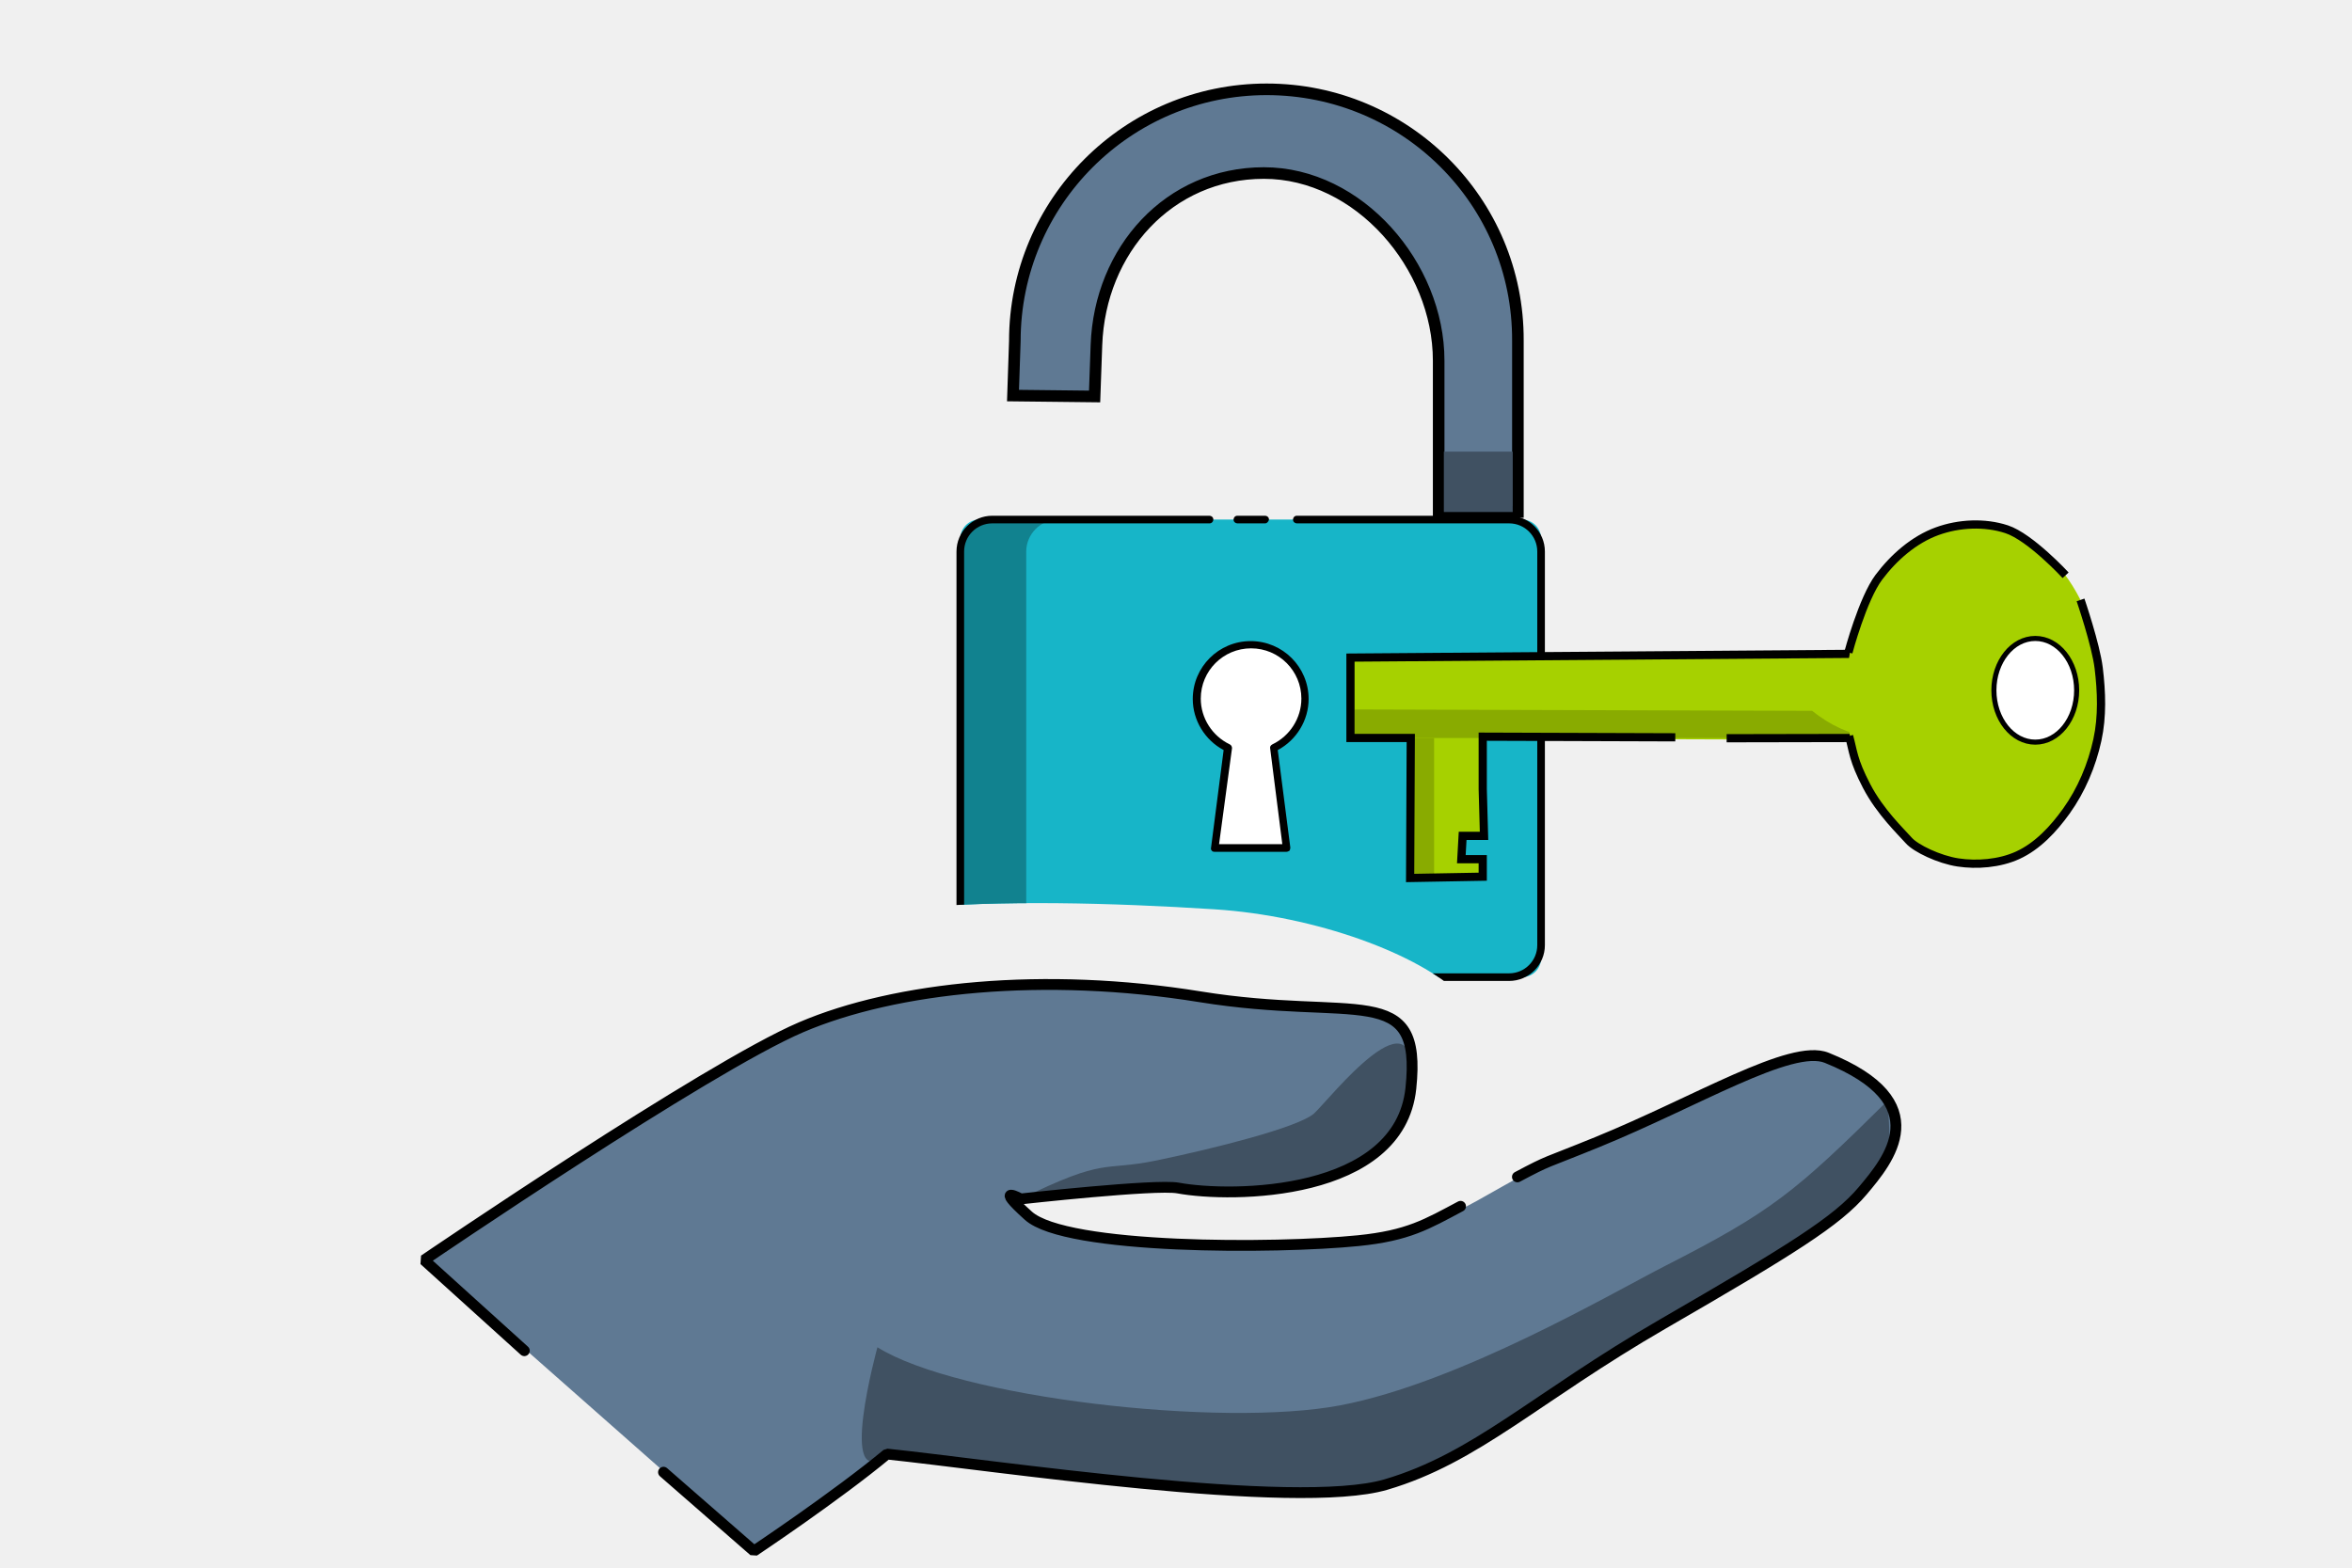
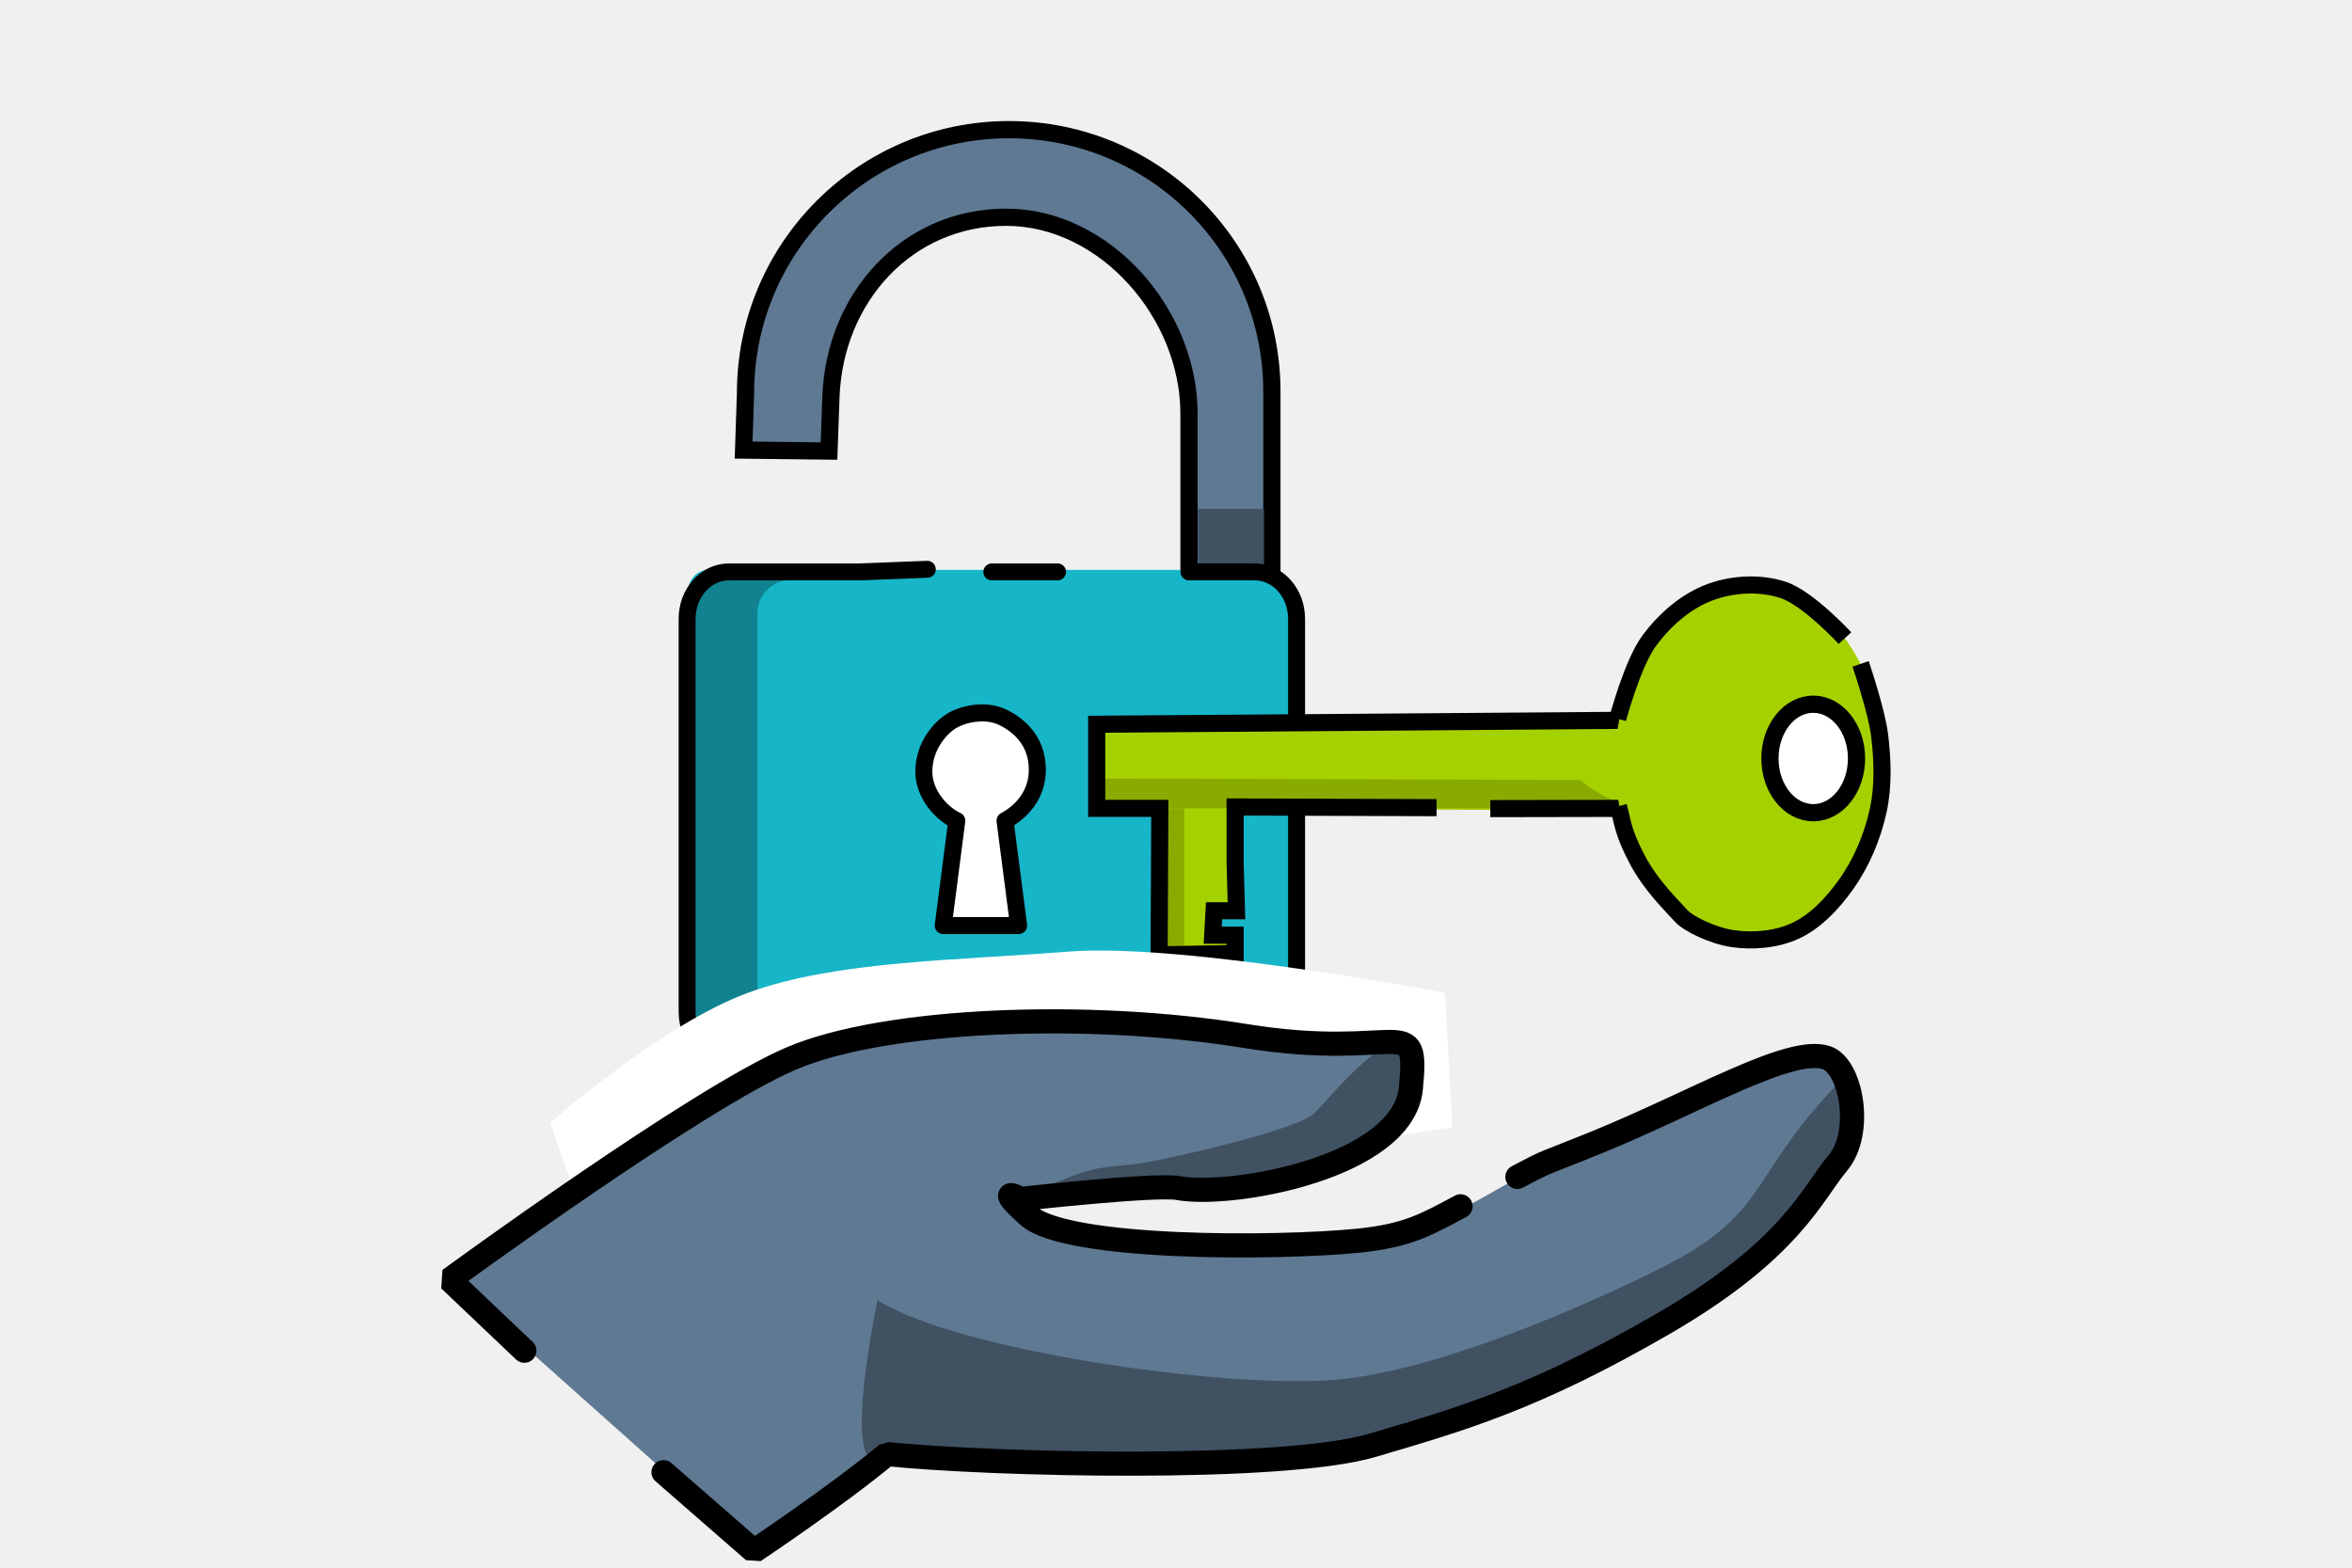
<svg xmlns="http://www.w3.org/2000/svg" version="1.1" id="Capa_1" x="0px" y="0px" viewBox="0 0 300 200" style="enable-background:new 0 0 300 200;" xml:space="preserve">
  <defs id="defs35">
    <clipPath clipPathUnits="userSpaceOnUse" id="clipPath989">
      <path id="path991" d="m 119.822,148.245 c 0,0 21.63,-1.89 37.667,-3.434 16.037,-1.544 37.027,-1.032 55.939,0.181 18.912,1.213 37.768,8.339 45.348,15.731 7.581,7.392 17.225,2.502 16.993,9.79 -0.698,12.482 128.193,-31.109 118.321,-37.921 2.1,-19.981 -15.821,-143.794 -44.57,-148.446 -28.749,-4.652 -187.927,-10.155 -205.379,-2.688 -17.451,7.467 -24.319,166.787 -24.319,166.787 z" style="fill:#ffffff;stroke:none;stroke-width:1.445px;stroke-linecap:butt;stroke-linejoin:miter;stroke-opacity:1" />
    </clipPath>
  </defs>
  <style type="text/css" id="style2">
	.st0{fill:#5F7993;}
	.st1{fill:#17B5C8;}
	.st2{fill:#11828F;}
	.st3{fill:#405162;}
	.st4{fill:#A6D100;}
	.st5{fill:#89AB00;}
	.st6{fill:#FFFFFF;}
	.st7{fill:none;stroke:#17B5C8;stroke-width:2;stroke-miterlimit:10;}
</style>
-   <path style="fill:#5f7993;stroke:none;stroke-width:1px;stroke-linecap:butt;stroke-linejoin:miter;stroke-opacity:1" d="m 54.094,160.756 42.073,37.123 c 0,0 10.524,-7.016 16.971,-12.374 13.164,1.359 52.142,7.272 63.64,3.889 11.497,-3.383 19.016,-11.05 35.355,-20.506 16.34,-9.456 22.183,-13.083 25.456,-16.971 3.272,-3.887 9.521,-11.279 -4.596,-16.971 -4.527,-1.825 -16.369,6.349 -29.291,10.773 -12.922,4.425 -17.672,11.278 -30.46,12.561 -10.49,1.053 -37.258,1.15 -42.073,-3.182 -4.608,-4.145 -0.969,-2.143 -0.969,-2.143 0,0 17.217,-1.918 20.061,-1.392 6.844,1.266 28.245,1.103 29.698,-12.728 1.454,-13.831 -6.97,-8.448 -26.87,-11.667 -19.9,-3.22 -38.832,-1.279 -50.912,3.889 -12.08,5.168 -48.083,29.698 -48.083,29.698 z" id="path844" />
-   <path style="fill:#405162;stroke:none;stroke-width:1px;stroke-linecap:butt;stroke-linejoin:miter;stroke-opacity:1" d="m 111.917,171.879 c 0,0 -5.226,18.984 1.221,13.626 13.164,1.359 52.142,7.272 63.64,3.889 11.497,-3.383 19.016,-11.05 35.355,-20.506 16.34,-9.456 22.183,-13.083 25.456,-16.971 3.272,-3.887 3.832,-3.26 3.154,-11.471 -11.777,11.656 -14.766,14.121 -28.291,21.023 -6.801,3.471 -26.286,14.913 -41.46,17.811 -15.173,2.898 -48.782,-0.95 -59.075,-7.402 z" id="path844-3" />
-   <path style="fill:#405162;stroke:none;stroke-width:1px;stroke-linecap:butt;stroke-linejoin:miter;stroke-opacity:1" d="m 130.199,152.955 c 0,0 17.217,-1.918 20.061,-1.392 6.844,1.266 28.245,1.103 29.698,-12.728 1.454,-13.831 -10.575,1.648 -12.349,3.218 -2.038,1.803 -12.922,4.503 -20.001,5.975 -7.079,1.472 -6.362,-0.505 -17.409,4.928 z" id="path844-6" />
-   <path style="fill:none;stroke:#000000;stroke-width:1.38;stroke-linecap:round;stroke-linejoin:bevel;stroke-opacity:1;stroke-miterlimit:4;stroke-dasharray:none" d="m 84.63,187.817 11.536,10.062 c 0,0 10.524,-7.016 16.971,-12.374 13.164,1.359 52.142,7.272 63.64,3.889 11.497,-3.383 19.016,-11.05 35.355,-20.506 16.34,-9.456 22.183,-13.083 25.456,-16.971 3.272,-3.887 9.521,-11.279 -4.596,-16.971 -4.527,-1.825 -16.642,5.618 -29.291,10.773 -6.961,2.837 -5.879,2.157 -10.155,4.427 m -7.25,3.75 c -4.276,2.271 -6.661,3.742 -13.054,4.384 -10.49,1.053 -37.258,1.15 -42.073,-3.182 -4.608,-4.145 -0.969,-2.143 -0.969,-2.143 0,0 17.217,-1.918 20.061,-1.392 6.844,1.266 28.245,1.103 29.698,-12.728 1.454,-13.831 -6.97,-8.448 -26.87,-11.667 -19.9,-3.22 -38.832,-1.279 -50.912,3.889 -12.08,5.168 -48.083,29.698 -48.083,29.698 l 12.786,11.562" id="path844-7" />
-   <g id="g1999" transform="matrix(0.6921928,0,0,0.6921928,7.154064,15.6415)" clip-path="url(#clipPath989)">
-     <path class="st4" d="m 191.369,50.478 0.338,-9.483 c 0.623,-17.489 13.355,-31.7 30.855,-31.7 17.5,0 32.207,17.072 32.207,34.572 v 27.9 h 14.6 v -31.6 c 0.1,-25.6 -20.7,-46.3 -46.3,-46.3 -25.6,0 -46.4,20.8 -46.4,46.4 l -0.338,10.042 z" id="path1118" style="fill:#5f7993;stroke:#000000;stroke-width:2.135;stroke-miterlimit:4;stroke-dasharray:none;stroke-opacity:1" />
-     <rect x="255.724" y="60.645" class="st5" width="12.688" height="11.122" id="rect1122" style="fill:#405162;stroke-width:0.913" />
-     <g transform="matrix(0.7022314,0,0,0.7022314,138.6719,17.75433)" id="g2488">
-       <path style="fill:#17b5c8" id="path1114" d="M 187.2,199 H 44.8 c -2.7,0 -5,-2.2 -5,-5 V 83.9 c 0,-2.7 2.2,-5 5,-5 h 142.4 c 2.7,0 5,2.2 5,5 V 194 c 0,2.8 -2.2,5 -5,5 z" class="st1" />
-       <path style="fill:#11828f" id="path1116" d="M 57.1,190.6 V 87.3 c 0,-4.6 3.8,-8.4 8.4,-8.4 H 48.2 c -4.6,0 -8.4,3.8 -8.4,8.4 v 103.3 c 0,4.6 3.8,8.4 8.4,8.4 h 17.3 c -4.6,0 -8.4,-3.7 -8.4,-8.4 z" class="st2" />
-       <g id="g1126" transform="translate(-34)">
-         <path id="path1124" d="M 217.8,200 H 82.2 c -5.2,0 -9.4,-4.2 -9.4,-9.4 V 87.3 c 0,-5.2 4.2,-9.4 9.4,-9.4 h 57 c 0.5,0 1,0.4 1,1 0,0.5 -0.4,1 -1,1 h -57 c -4.1,0 -7.4,3.3 -7.4,7.4 v 103.3 c 0,4.1 3.3,7.4 7.4,7.4 h 135.6 c 4.1,0 7.4,-3.3 7.4,-7.4 V 87.3 c 0,-4.1 -3.3,-7.4 -7.4,-7.4 h -55.7 c -0.5,0 -1,-0.4 -1,-1 0,-0.5 0.4,-1 1,-1 h 55.7 c 5.2,0 9.4,4.2 9.4,9.4 v 103.3 c 0,5.2 -4.2,9.4 -9.4,9.4 z" />
-       </g>
-       <g id="g1130" transform="translate(-34)">
-         <path id="path1128" d="m 153.8,79.9 h -7.3 c -0.5,0 -1,-0.4 -1,-1 0,-0.5 0.4,-1 1,-1 h 7.3 c 0.5,0 1,0.4 1,1 -0.1,0.5 -0.5,1 -1,1 z" />
-       </g>
-       <g id="g1144" transform="translate(-34)">
-         <path style="fill:#ffffff" id="path1140" d="m 164.2,125.9 c 0,-7.9 -6.4,-14.2 -14.2,-14.2 -7.9,0 -14.2,6.4 -14.2,14.2 0,5.7 3.3,10.6 8.2,12.9 l -3.4,26.3 h 18.9 l -3.4,-26.3 c 4.8,-2.3 8.1,-7.2 8.1,-12.9 z" class="st6" />
-         <path id="path1142" d="m 159.4,166.1 h -18.9 c -0.3,0 -0.6,-0.1 -0.7,-0.3 -0.2,-0.2 -0.3,-0.5 -0.2,-0.8 l 3.3,-25.6 c -4.9,-2.6 -8.1,-7.8 -8.1,-13.4 0,-8.4 6.8,-15.2 15.2,-15.2 8.4,0 15.2,6.8 15.2,15.2 0,5.6 -3.2,10.8 -8.1,13.4 l 3.3,25.6 c 0,0.3 -0.1,0.6 -0.2,0.8 -0.2,0.1 -0.5,0.3 -0.8,0.3 z m -17.7,-2 h 16.6 l -3.2,-25.2 c -0.1,-0.4 0.2,-0.8 0.6,-1 4.6,-2.2 7.6,-6.9 7.6,-12 0,-7.3 -5.9,-13.2 -13.2,-13.2 -7.3,0 -13.2,5.9 -13.2,13.2 0,5.1 3,9.8 7.6,12 0.4,0.2 0.6,0.6 0.6,1 z" />
-       </g>
+   <g transform="matrix(0.7242515,0,0,0.7242515,41.78818,8.575167)" id="g2163">
+     <path class="st4" d="m 88.3,67.611 0.338,-9.483 c 0.623,-17.489 13.355,-31.7 30.855,-31.7 C 136.993,26.428 151.7,43.5 151.7,61 v 27.9 h 14.6 V 57.3 C 166.4,31.7 145.6,11 120,11 94.4,11 73.6,31.8 73.6,57.4 l -0.338,10.042 z" id="path1118" style="fill:#5f7993;stroke:#000000;stroke-width:3.035;stroke-miterlimit:4;stroke-dasharray:none;stroke-opacity:1" />
+     <rect x="153.31" y="77.778" class="st5" width="11.598" height="11.122" id="rect1122" style="fill:#405162;stroke-width:0.873" />
+     <path style="fill:#17b5c8;stroke-width:0.573;stroke-miterlimit:4;stroke-dasharray:none" id="path1114" d="M 185.699,199 H 44.749 C 42.077,199 39.8,196.755 39.8,193.897 V 81.52 c 0,-2.756 2.178,-5.103 4.949,-5.103 h 140.95 c 2.672,0 4.949,2.245 4.949,5.103 V 193.897 c 0,2.858 -2.178,5.103 -4.949,5.103 z" class="st1" transform="matrix(0.7022314,0,0,0.7022314,35.60327,34.88721)" />
+     <path style="fill:#11828f;stroke-width:0.285;stroke-miterlimit:4;stroke-dasharray:none" id="path1116" d="M 57.1,190.6 V 87.3 c 0,-4.6 3.8,-8.4 8.4,-8.4 H 48.2 c -4.6,0 -8.4,3.8 -8.4,8.4 v 103.3 c 0,4.6 3.8,8.4 8.4,8.4 h 17.3 c -4.6,0 -8.4,-3.7 -8.4,-8.4 z" class="st2" transform="matrix(0.7022314,0,0,0.7022314,35.60327,34.88721)" />
+     <g style="stroke-width:0.142;stroke-miterlimit:4;stroke-dasharray:none" id="g1144" transform="matrix(0.7022314,0,0,0.7022314,100.0268,59.30581)">
+       <path id="path1958" d="m 11.951,130.852 18.9,-1e-5 -3.4,-26.3 c 3.761,-2.021 8.145,-6.194 8.1,-12.9 -0.045,-6.706 -4.102,-10.787 -8.597,-13.008 -4.494,-2.221 -10.29,-0.795 -13.049,0.966 -2.759,1.76 -6.666,6.122 -6.821,12.292 -0.155,6.17 4.737,11.045 8.267,12.65 l -3.4,26.3" style="fill:#ffffff;stroke:#000000;stroke-width:4.272;stroke-linecap:round;stroke-linejoin:round;stroke-miterlimit:4;stroke-dasharray:none;stroke-opacity:1" />
    </g>
-     <g transform="translate(103.0686,-22.06619)" id="g2477">
+     <path id="rect1955" d="m 115.882,76.916 h 16.481 m 32.962,0 h 16.481 c 5.818,0 10.501,5.258 10.501,11.788 v 98.563 c 0,6.531 -4.684,11.788 -10.501,11.788 H 49.958 c -5.818,0 -10.501,-5.258 -10.501,-11.788 V 88.704 c 0,-6.531 4.684,-11.788 10.501,-11.788 h 16.481 16.481 l 16.773,-0.655" style="opacity:1;fill:none;fill-opacity:1;fill-rule:nonzero;stroke:#000000;stroke-width:4.253;stroke-linecap:round;stroke-linejoin:bevel;stroke-miterlimit:4;stroke-dasharray:none;stroke-dashoffset:0;stroke-opacity:1" transform="matrix(0.7022314,0,0,0.7022314,35.60327,34.88721)" />
+     <g transform="translate(0,-4.933303)" id="g2477">
      <path style="fill:#a6d100;stroke:none;stroke-width:1px;stroke-linecap:butt;stroke-linejoin:miter;stroke-opacity:1" d="m 146.408,161.646 13.381,-0.239 v -3.226 l -3.911,-0.356 0.239,-4.301 3.943,-10e-6 -0.27,-8.246 v -3.226 -3.226 -3.226 l 70.968,0.239 c 0,0 1.673,7.646 5.735,11.231 4.062,3.584 11.35,3.584 15.173,0.717 3.823,-2.867 6.571,-13.978 6.332,-19.235 -0.239,-5.257 -1.673,-16.607 -5.257,-20.669 -3.584,-4.062 -15.412,-5.257 -18.757,1.673 -3.345,6.93 -2.717,10.397 -2.717,10.397 l -95.85,1.073 1e-5,14.815 h 11.111 z" id="path2389-3" />
      <rect style="opacity:1;fill:#89ab00;fill-opacity:1;fill-rule:nonzero;stroke:none;stroke-width:1.489;stroke-linecap:round;stroke-linejoin:round;stroke-miterlimit:4;stroke-dasharray:none;stroke-dashoffset:0;stroke-opacity:1" id="rect2428" width="4.301" height="25.806" x="146.559" y="135.484" ry="0" />
      <path style="opacity:1;fill:#89ab00;fill-opacity:1;fill-rule:nonzero;stroke:none;stroke-width:1.489;stroke-linecap:round;stroke-linejoin:round;stroke-miterlimit:4;stroke-dasharray:none;stroke-dashoffset:0;stroke-opacity:1" d="m 136.414,130.227 84.1,0.249 c 3.425,2.746 6.85,4.243 10.275,4.76 0.136,0.021 -0.111,0.249 -0.249,0.249 h -94.126 c -0.138,0 -0.249,-0.111 -0.249,-0.249 v -4.76 c 0,-0.138 0.111,-0.253 0.249,-0.249 z" id="rect2425" />
-       <path style="fill:none;stroke:#000000;stroke-width:1.512;stroke-linecap:butt;stroke-linejoin:miter;stroke-miterlimit:4;stroke-dasharray:none;stroke-opacity:1" d="m 231.266,119.952 -95.818,0.717 10e-6,14.815 h 11.111 l -0.119,25.806 13.381,-0.239 v -3.226 l -3.943,1e-5 0.239,-4.301 3.943,-10e-6 -0.239,-8.602 v -3.226 -3.226 -3.226 l 35.484,0.119 m 9.462,0.169 26.022,-0.05" id="path2389" />
+       <path style="fill:none;stroke:#000000;stroke-width:3.012;stroke-linecap:butt;stroke-linejoin:miter;stroke-miterlimit:4;stroke-dasharray:none;stroke-opacity:1" d="m 231.266,119.952 -95.818,0.717 10e-6,14.815 h 11.111 l -0.119,25.806 13.381,-0.239 v -3.226 l -3.943,1e-5 0.239,-4.301 3.943,-10e-6 -0.239,-8.602 v -3.226 -3.226 -3.226 l 35.484,0.119 m 9.462,0.169 26.022,-0.05" id="path2389" />
      <path style="opacity:1;fill:#a6d100;fill-opacity:1;fill-rule:nonzero;stroke:none;stroke-width:1.261;stroke-linecap:round;stroke-linejoin:round;stroke-miterlimit:4;stroke-dasharray:none;stroke-dashoffset:0;stroke-opacity:1" d="m 273.917,127.404 a 23.569,31.314 0 0 1 -23.569,31.314 23.569,31.314 0 0 1 -23.569,-31.314 23.569,31.314 0 0 1 23.569,-31.314 23.569,31.314 0 0 1 23.569,31.314 z" id="path2406-6" />
-       <ellipse style="opacity:1;fill:#ffffff;fill-opacity:1;fill-rule:nonzero;stroke:#000000;stroke-width:0.933;stroke-linecap:round;stroke-linejoin:round;stroke-miterlimit:4;stroke-dasharray:none;stroke-dashoffset:0;stroke-opacity:1" id="path2406" cx="261.638" cy="126.696" rx="7.625" ry="9.556" />
-       <path style="fill:none;stroke:#000000;stroke-width:1.512;stroke-linecap:butt;stroke-linejoin:miter;stroke-miterlimit:4;stroke-dasharray:none;stroke-opacity:1" d="m 227.204,119.713 c 0,0 2.623,-9.873 5.615,-13.859 2.741,-3.651 6.461,-6.926 10.753,-8.483 4.007,-1.454 8.734,-1.688 12.784,-0.358 4.367,1.434 10.872,8.483 10.872,8.483 v 0" id="path2446" />
-       <path style="fill:none;stroke:#000000;stroke-width:1.512;stroke-linecap:butt;stroke-linejoin:miter;stroke-miterlimit:4;stroke-dasharray:none;stroke-opacity:1" d="m 227.324,135.125 c 0.792,2.818 0.708,4.356 3.226,9.2 2.517,4.844 6.472,8.558 7.766,10.036 1.294,1.478 5.617,3.536 9.08,4.062 3.463,0.526 7.634,0.216 10.992,-1.314 3.669,-1.672 6.609,-4.85 8.961,-8.124 2.788,-3.882 4.716,-8.472 5.735,-13.142 0.942,-4.32 0.774,-8.873 0.239,-13.262 -0.524,-4.296 -3.345,-12.545 -3.345,-12.545" id="path2448" />
+       <ellipse style="opacity:1;fill:#ffffff;fill-opacity:1;fill-rule:nonzero;stroke:#000000;stroke-width:3.033;stroke-linecap:round;stroke-linejoin:round;stroke-miterlimit:4;stroke-dasharray:none;stroke-dashoffset:0;stroke-opacity:1" id="path2406" cx="261.638" cy="126.696" rx="7.625" ry="9.556" />
+       <path style="fill:none;stroke:#000000;stroke-width:3.012;stroke-linecap:butt;stroke-linejoin:miter;stroke-miterlimit:4;stroke-dasharray:none;stroke-opacity:1" d="m 227.204,119.713 c 0,0 2.623,-9.873 5.615,-13.859 2.741,-3.651 6.461,-6.926 10.753,-8.483 4.007,-1.454 8.734,-1.688 12.784,-0.358 4.367,1.434 10.872,8.483 10.872,8.483 v 0" id="path2446" />
+       <path style="fill:none;stroke:#000000;stroke-width:3.012;stroke-linecap:butt;stroke-linejoin:miter;stroke-miterlimit:4;stroke-dasharray:none;stroke-opacity:1" d="m 227.324,135.125 c 0.792,2.818 0.708,4.356 3.226,9.2 2.517,4.844 6.472,8.558 7.766,10.036 1.294,1.478 5.617,3.536 9.08,4.062 3.463,0.526 7.634,0.216 10.992,-1.314 3.669,-1.672 6.609,-4.85 8.961,-8.124 2.788,-3.882 4.716,-8.472 5.735,-13.142 0.942,-4.32 0.774,-8.873 0.239,-13.262 -0.524,-4.296 -3.345,-12.545 -3.345,-12.545" id="path2448" />
    </g>
  </g>
+   <path style="fill:#ffffff;stroke:none;stroke-width:1px;stroke-linecap:butt;stroke-linejoin:miter;stroke-opacity:1" d="m 70.18,143.255 c 0,0 14.178,-12.57 25.279,-16.617 11.101,-4.047 26.238,-4.088 40.848,-5.235 14.61,-1.147 47.997,5.273 47.997,5.273 l 0.957,17.11 -108.894,17.324 z" id="path2489" />
+   <g id="g1134" transform="matrix(0.7242515,0,0,0.7242515,21.16363,18.57517)" />
+   <g id="g2488" transform="matrix(0.5085922,0,0,0.5085922,71.5739,43.84228)" style="stroke-width:0.285;stroke-miterlimit:4;stroke-dasharray:none" />
+   <path style="fill:#5f7993;stroke:none;stroke-width:1px;stroke-linecap:butt;stroke-linejoin:miter;stroke-opacity:1" d="m 57.344,163.256 38.823,34.623 c 0,0 10.524,-7.016 16.971,-12.374 13.164,1.359 51.392,0.522 62.89,-2.861 11.497,-3.383 19.766,-4.3 36.105,-13.756 16.34,-9.456 15.996,-13.79 19.269,-17.678 3.272,-3.887 6.339,-12.163 1.591,-16.263 -3.694,-3.19 -16.369,6.349 -29.291,10.773 -12.922,4.425 -17.672,11.278 -30.46,12.561 -10.49,1.053 -37.258,1.15 -42.073,-3.182 -4.608,-4.145 -0.969,-2.143 -0.969,-2.143 0,0 17.217,-1.918 20.061,-1.392 6.844,1.266 29.245,-1.897 29.698,-12.728 0.454,-10.831 -7.72,-3.948 -27.62,-7.167 -19.9,-3.22 -39.372,-1.784 -51.452,3.384 -12.08,5.168 -43.543,28.203 -43.543,28.203 z" id="path844" />
+   <path style="fill:#405162;stroke:none;stroke-width:1px;stroke-linecap:butt;stroke-linejoin:miter;stroke-opacity:1" d="m 111.917,165.879 c 0,0 -5.226,24.984 1.221,19.626 13.164,1.359 50.892,2.272 62.39,-1.111 11.497,-3.383 20.266,-6.05 36.605,-15.506 16.34,-9.456 16.88,-13.26 20.153,-17.147 3.272,-3.887 4.185,-6.619 2.8,-14.122 -11.777,11.656 -9.109,16.95 -22.634,23.852 -6.801,3.471 -28.036,13.413 -42.21,14.561 -14.173,1.148 -48.032,-3.7 -58.325,-10.152 z" id="path844-3" />
+   <path style="fill:#405162;stroke:none;stroke-width:1px;stroke-linecap:butt;stroke-linejoin:miter;stroke-opacity:1" d="m 130.199,152.955 c 0,0 17.217,-1.918 20.061,-1.392 6.844,1.266 28.245,1.103 29.698,-12.728 1.454,-13.831 -10.575,1.648 -12.349,3.218 -2.038,1.803 -12.922,4.503 -20.001,5.975 -7.079,1.472 -6.362,-0.505 -17.409,4.928 z" id="path844-6" />
+   <path style="fill:none;stroke:#000000;stroke-width:3.08;stroke-linecap:round;stroke-linejoin:bevel;stroke-miterlimit:4;stroke-dasharray:none;stroke-opacity:1" d="m 84.63,187.817 11.536,10.062 c 0,0 10.524,-7.016 16.971,-12.374 13.164,1.359 50.392,2.272 61.89,-1.111 11.497,-3.383 20.766,-6.05 37.105,-15.506 16.34,-9.456 19.001,-16.619 22.274,-20.506 3.272,-3.887 1.743,-12.34 -1.414,-13.435 -4.612,-1.6 -16.642,5.618 -29.291,10.773 -6.961,2.837 -5.879,2.157 -10.155,4.427 m -7.25,3.75 c -4.276,2.271 -6.661,3.742 -13.054,4.384 -10.49,1.053 -37.258,1.15 -42.073,-3.182 -4.608,-4.145 -0.969,-2.143 -0.969,-2.143 0,0 17.217,-1.918 20.061,-1.392 6.844,1.266 28.745,-2.647 29.698,-12.728 0.954,-10.081 -1.22,-3.448 -21.12,-6.667 -19.9,-3.22 -45.872,-2.284 -57.952,2.884 -12.08,5.168 -43.543,28.203 -43.543,28.203 l 9.536,9.062" id="path844-7" />
</svg>
